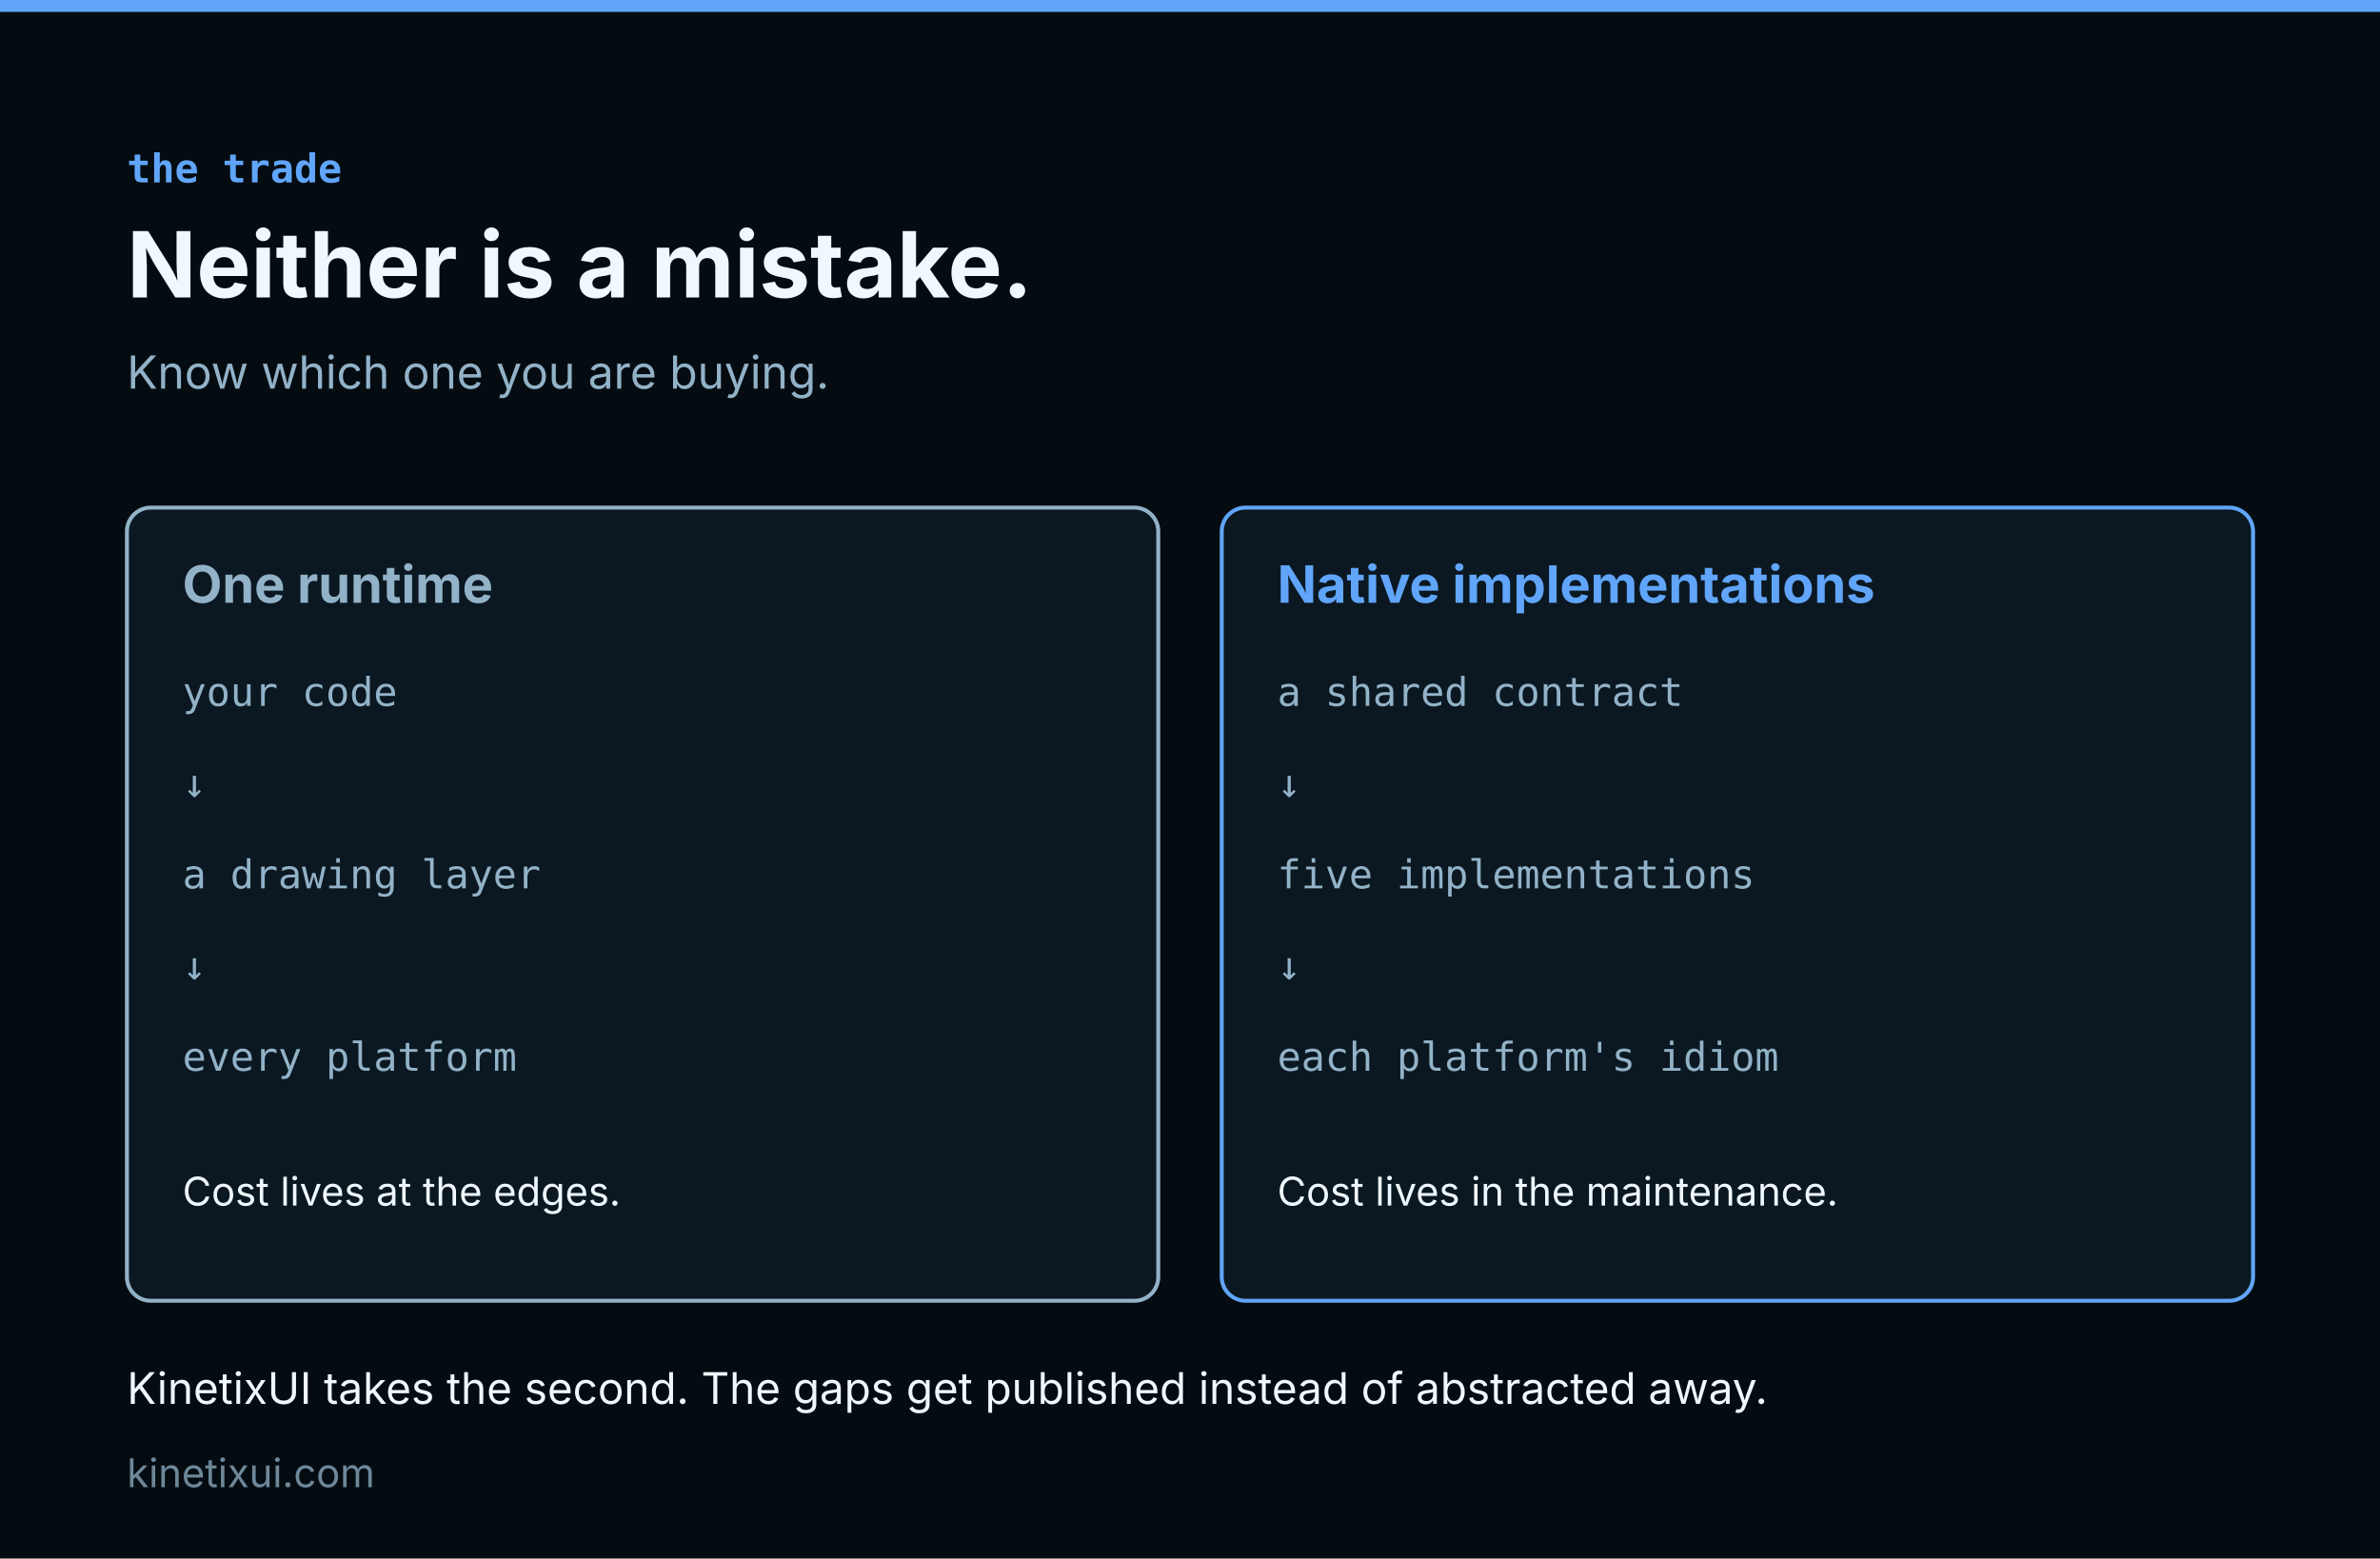
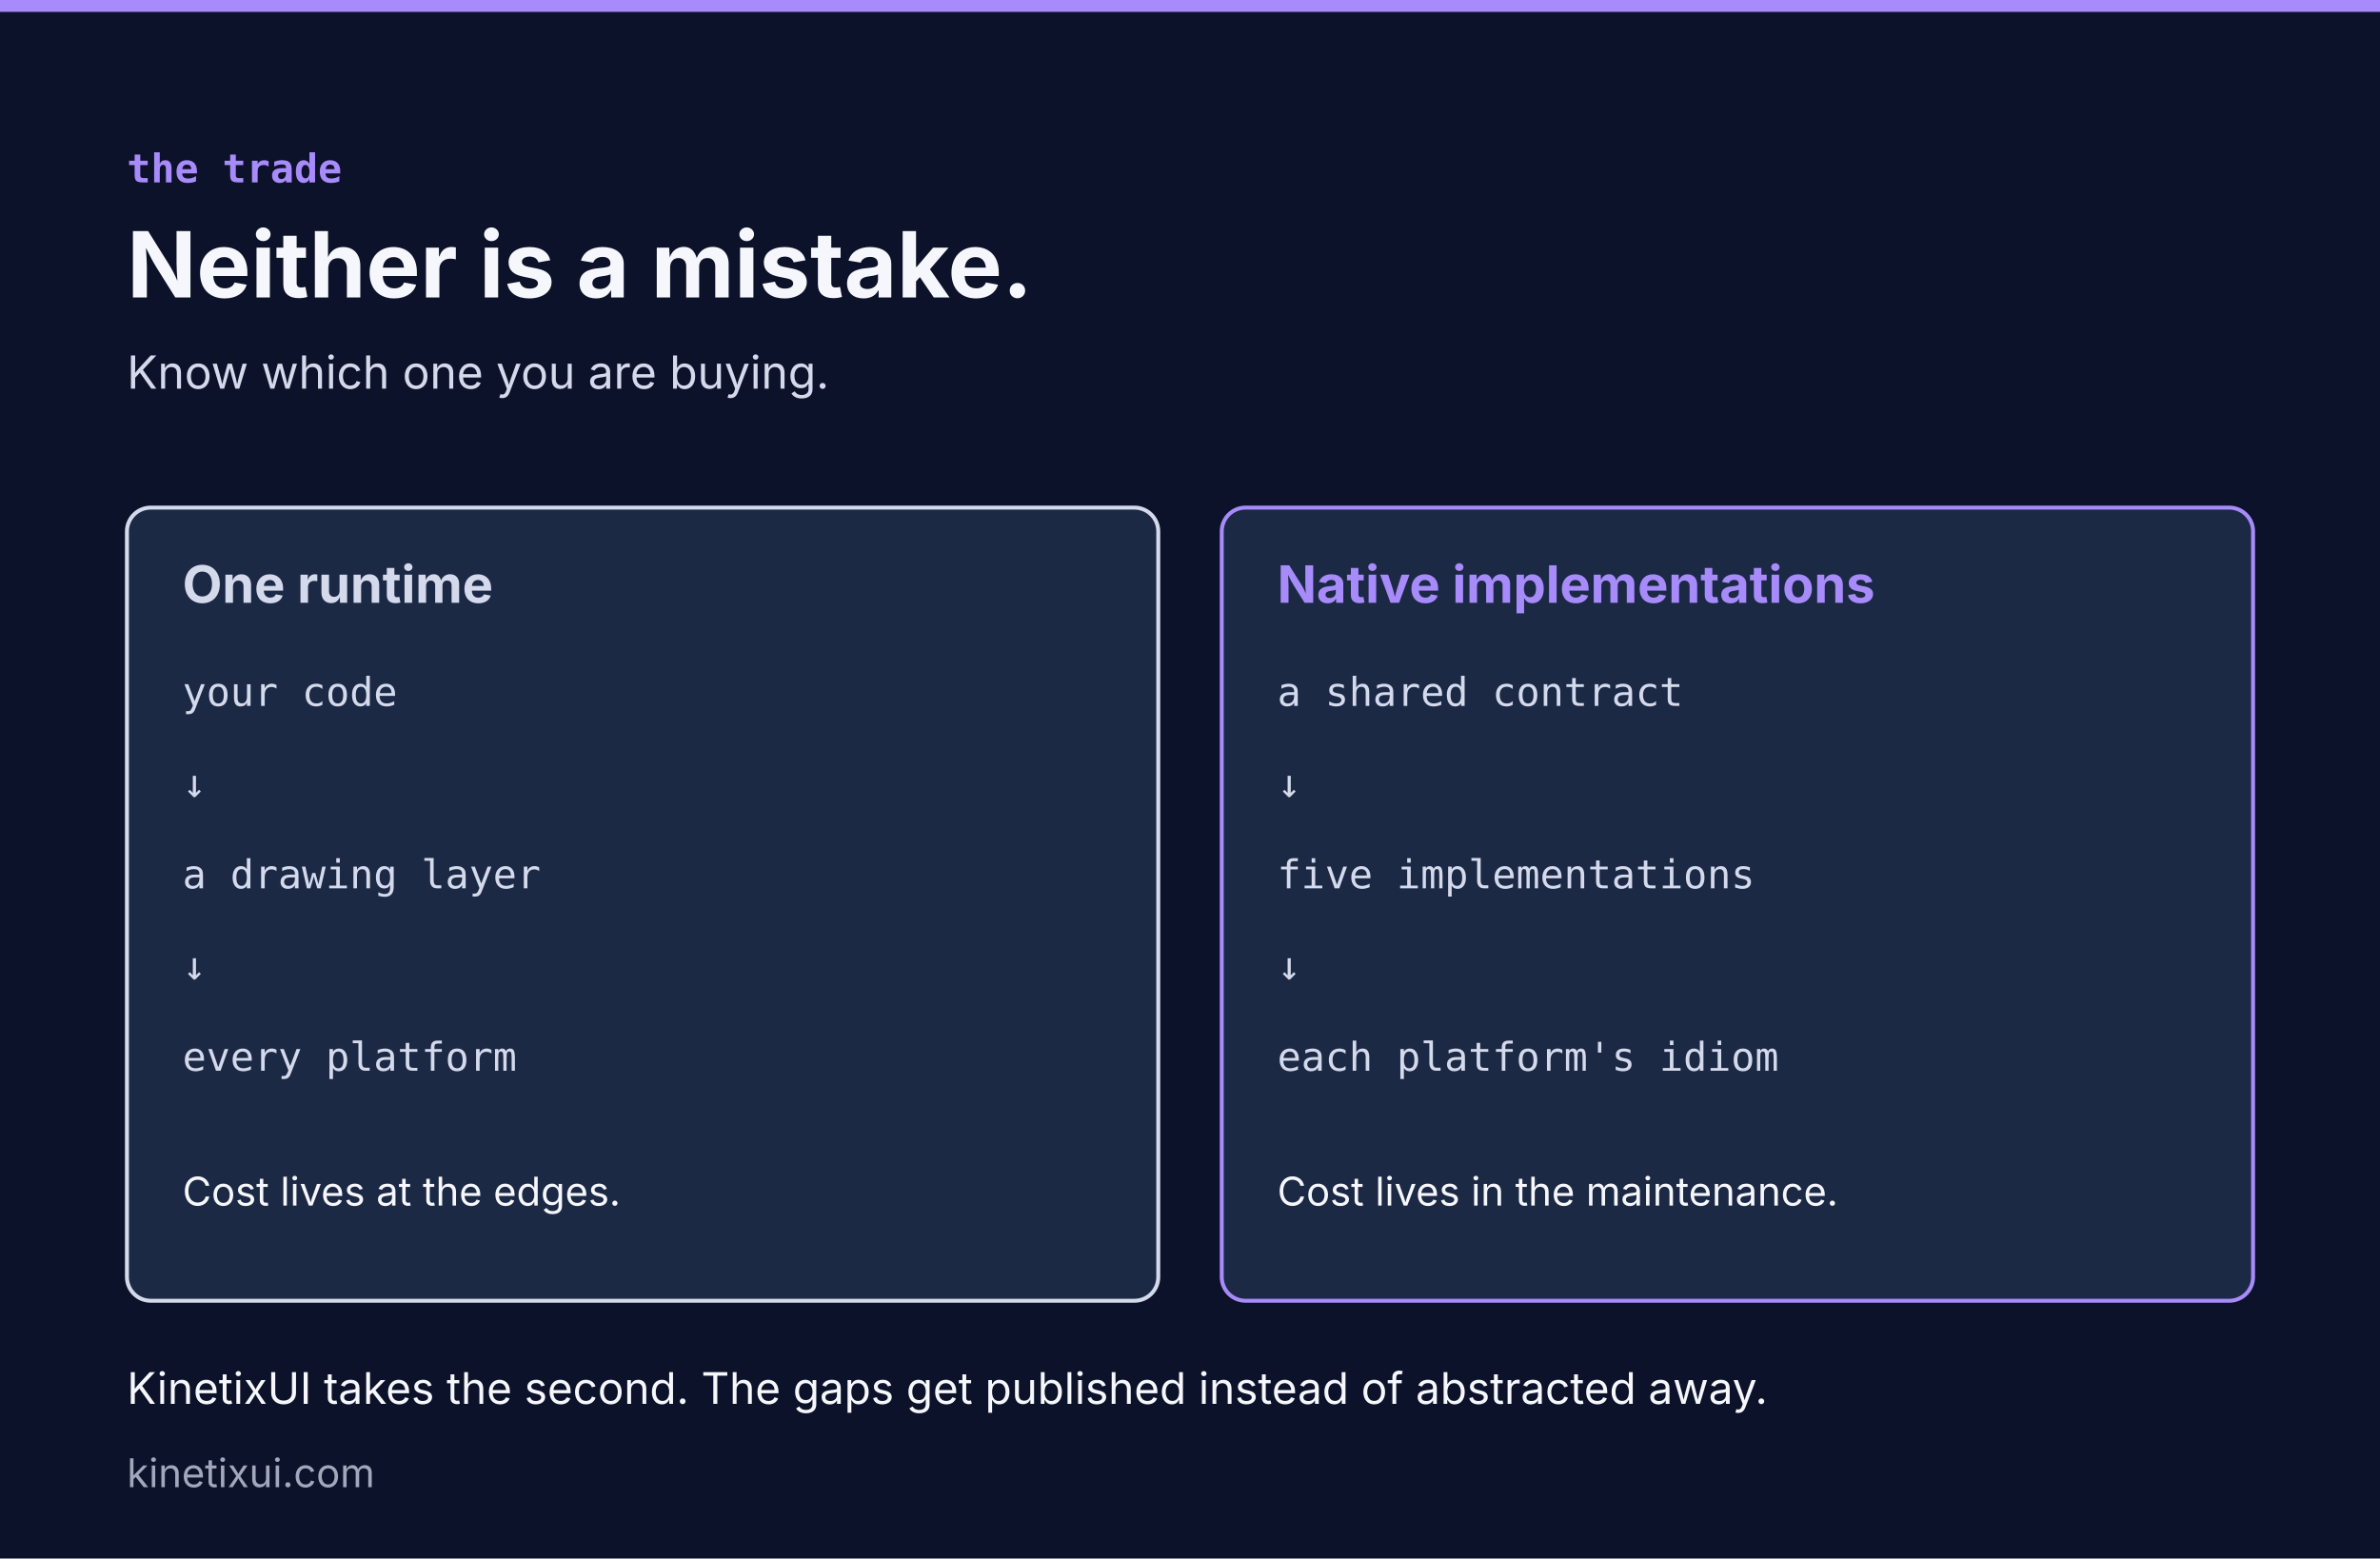
<svg xmlns="http://www.w3.org/2000/svg" width="1200" height="786" viewBox="0 0 1200 786" font-family="Inter, ui-sans-serif, system-ui, sans-serif">
-   <rect width="1200" height="786" fill="#050c11" />
-   <rect x="0" y="0" width="1200" height="6" fill="#60a5fa" />
-   <text x="64" y="92" font-size="20" font-weight="600" fill="#60a5fa" font-family="ui-monospace, SFMono-Regular, Menlo, monospace" text-anchor="start" opacity="1">the trade</text>
-   <text x="64" y="150" font-size="46" font-weight="700" fill="#f0f7ff" font-family="Inter, ui-sans-serif, system-ui, sans-serif" text-anchor="start" opacity="1">Neither is a mistake.</text>
-   <text x="64" y="196" font-size="23" font-weight="400" fill="#92b2c8" font-family="Inter, ui-sans-serif, system-ui, sans-serif" text-anchor="start" opacity="1">Know which one you are buying.</text>
-   <rect x="64" y="256" width="520" height="400" rx="12" fill="#0b1821" stroke="#92b2c8" stroke-width="2" opacity="1" />
-   <text x="92" y="304" font-size="26" font-weight="700" fill="#92b2c8" font-family="Inter, ui-sans-serif, system-ui, sans-serif" text-anchor="start" opacity="1">One runtime</text>
-   <text x="92" y="356" font-size="20" font-weight="400" fill="#92b2c8" font-family="ui-monospace, SFMono-Regular, Menlo, monospace" text-anchor="start" opacity="1">your code</text>
-   <text x="92" y="402" font-size="20" font-weight="400" fill="#92b2c8" font-family="ui-monospace, SFMono-Regular, Menlo, monospace" text-anchor="start" opacity="1">  ↓</text>
-   <text x="92" y="448" font-size="20" font-weight="400" fill="#92b2c8" font-family="ui-monospace, SFMono-Regular, Menlo, monospace" text-anchor="start" opacity="1">a drawing layer</text>
-   <text x="92" y="494" font-size="20" font-weight="400" fill="#92b2c8" font-family="ui-monospace, SFMono-Regular, Menlo, monospace" text-anchor="start" opacity="1">  ↓</text>
-   <text x="92" y="540" font-size="20" font-weight="400" fill="#92b2c8" font-family="ui-monospace, SFMono-Regular, Menlo, monospace" text-anchor="start" opacity="1">every platform</text>
-   <text x="92" y="608" font-size="20" font-weight="400" fill="#f0f7ff" font-family="Inter, ui-sans-serif, system-ui, sans-serif" text-anchor="start" opacity="1">Cost lives at the edges.</text>
-   <rect x="616" y="256" width="520" height="400" rx="12" fill="#0b1821" stroke="#60a5fa" stroke-width="2" opacity="1" />
-   <text x="644" y="304" font-size="26" font-weight="700" fill="#60a5fa" font-family="Inter, ui-sans-serif, system-ui, sans-serif" text-anchor="start" opacity="1">Native implementations</text>
-   <text x="644" y="356" font-size="20" font-weight="400" fill="#92b2c8" font-family="ui-monospace, SFMono-Regular, Menlo, monospace" text-anchor="start" opacity="1">a shared contract</text>
-   <text x="644" y="402" font-size="20" font-weight="400" fill="#92b2c8" font-family="ui-monospace, SFMono-Regular, Menlo, monospace" text-anchor="start" opacity="1">  ↓</text>
-   <text x="644" y="448" font-size="20" font-weight="400" fill="#92b2c8" font-family="ui-monospace, SFMono-Regular, Menlo, monospace" text-anchor="start" opacity="1">five implementations</text>
-   <text x="644" y="494" font-size="20" font-weight="400" fill="#92b2c8" font-family="ui-monospace, SFMono-Regular, Menlo, monospace" text-anchor="start" opacity="1">  ↓</text>
-   <text x="644" y="540" font-size="20" font-weight="400" fill="#92b2c8" font-family="ui-monospace, SFMono-Regular, Menlo, monospace" text-anchor="start" opacity="1">each platform's idiom</text>
-   <text x="644" y="608" font-size="20" font-weight="400" fill="#f0f7ff" font-family="Inter, ui-sans-serif, system-ui, sans-serif" text-anchor="start" opacity="1">Cost lives in the maintenance.</text>
-   <text x="64" y="708" font-size="22" font-weight="400" fill="#f0f7ff" font-family="Inter, ui-sans-serif, system-ui, sans-serif" text-anchor="start" opacity="1">KinetixUI takes the second. The gaps get published instead of abstracted away.</text>
-   <text x="64" y="750" font-size="20" fill="#92b2c8" opacity="0.75">kinetixui.com</text>
+   <rect width="1200" height="786" fill="#0c1229" />
+   <rect x="0" y="0" width="1200" height="6" fill="#a78bfa" />
+   <text x="64" y="92" font-size="20" font-weight="600" fill="#a78bfa" font-family="ui-monospace, SFMono-Regular, Menlo, monospace" text-anchor="start" opacity="1">the trade</text>
+   <text x="64" y="150" font-size="46" font-weight="700" fill="#f6f7fc" font-family="Inter, ui-sans-serif, system-ui, sans-serif" text-anchor="start" opacity="1">Neither is a mistake.</text>
+   <text x="64" y="196" font-size="23" font-weight="400" fill="#d4daec" font-family="Inter, ui-sans-serif, system-ui, sans-serif" text-anchor="start" opacity="1">Know which one you are buying.</text>
+   <rect x="64" y="256" width="520" height="400" rx="12" fill="#1c2945" stroke="#d4daec" stroke-width="2" opacity="1" />
+   <text x="92" y="304" font-size="26" font-weight="700" fill="#d4daec" font-family="Inter, ui-sans-serif, system-ui, sans-serif" text-anchor="start" opacity="1">One runtime</text>
+   <text x="92" y="356" font-size="20" font-weight="400" fill="#d4daec" font-family="ui-monospace, SFMono-Regular, Menlo, monospace" text-anchor="start" opacity="1">your code</text>
+   <text x="92" y="402" font-size="20" font-weight="400" fill="#d4daec" font-family="ui-monospace, SFMono-Regular, Menlo, monospace" text-anchor="start" opacity="1">  ↓</text>
+   <text x="92" y="448" font-size="20" font-weight="400" fill="#d4daec" font-family="ui-monospace, SFMono-Regular, Menlo, monospace" text-anchor="start" opacity="1">a drawing layer</text>
+   <text x="92" y="494" font-size="20" font-weight="400" fill="#d4daec" font-family="ui-monospace, SFMono-Regular, Menlo, monospace" text-anchor="start" opacity="1">  ↓</text>
+   <text x="92" y="540" font-size="20" font-weight="400" fill="#d4daec" font-family="ui-monospace, SFMono-Regular, Menlo, monospace" text-anchor="start" opacity="1">every platform</text>
+   <text x="92" y="608" font-size="20" font-weight="400" fill="#f6f7fc" font-family="Inter, ui-sans-serif, system-ui, sans-serif" text-anchor="start" opacity="1">Cost lives at the edges.</text>
+   <rect x="616" y="256" width="520" height="400" rx="12" fill="#1c2945" stroke="#a78bfa" stroke-width="2" opacity="1" />
+   <text x="644" y="304" font-size="26" font-weight="700" fill="#a78bfa" font-family="Inter, ui-sans-serif, system-ui, sans-serif" text-anchor="start" opacity="1">Native implementations</text>
+   <text x="644" y="356" font-size="20" font-weight="400" fill="#d4daec" font-family="ui-monospace, SFMono-Regular, Menlo, monospace" text-anchor="start" opacity="1">a shared contract</text>
+   <text x="644" y="402" font-size="20" font-weight="400" fill="#d4daec" font-family="ui-monospace, SFMono-Regular, Menlo, monospace" text-anchor="start" opacity="1">  ↓</text>
+   <text x="644" y="448" font-size="20" font-weight="400" fill="#d4daec" font-family="ui-monospace, SFMono-Regular, Menlo, monospace" text-anchor="start" opacity="1">five implementations</text>
+   <text x="644" y="494" font-size="20" font-weight="400" fill="#d4daec" font-family="ui-monospace, SFMono-Regular, Menlo, monospace" text-anchor="start" opacity="1">  ↓</text>
+   <text x="644" y="540" font-size="20" font-weight="400" fill="#d4daec" font-family="ui-monospace, SFMono-Regular, Menlo, monospace" text-anchor="start" opacity="1">each platform's idiom</text>
+   <text x="644" y="608" font-size="20" font-weight="400" fill="#f6f7fc" font-family="Inter, ui-sans-serif, system-ui, sans-serif" text-anchor="start" opacity="1">Cost lives in the maintenance.</text>
+   <text x="64" y="708" font-size="22" font-weight="400" fill="#f6f7fc" font-family="Inter, ui-sans-serif, system-ui, sans-serif" text-anchor="start" opacity="1">KinetixUI takes the second. The gaps get published instead of abstracted away.</text>
+   <text x="64" y="750" font-size="20" fill="#d4daec" opacity="0.75">kinetixui.com</text>
</svg>
